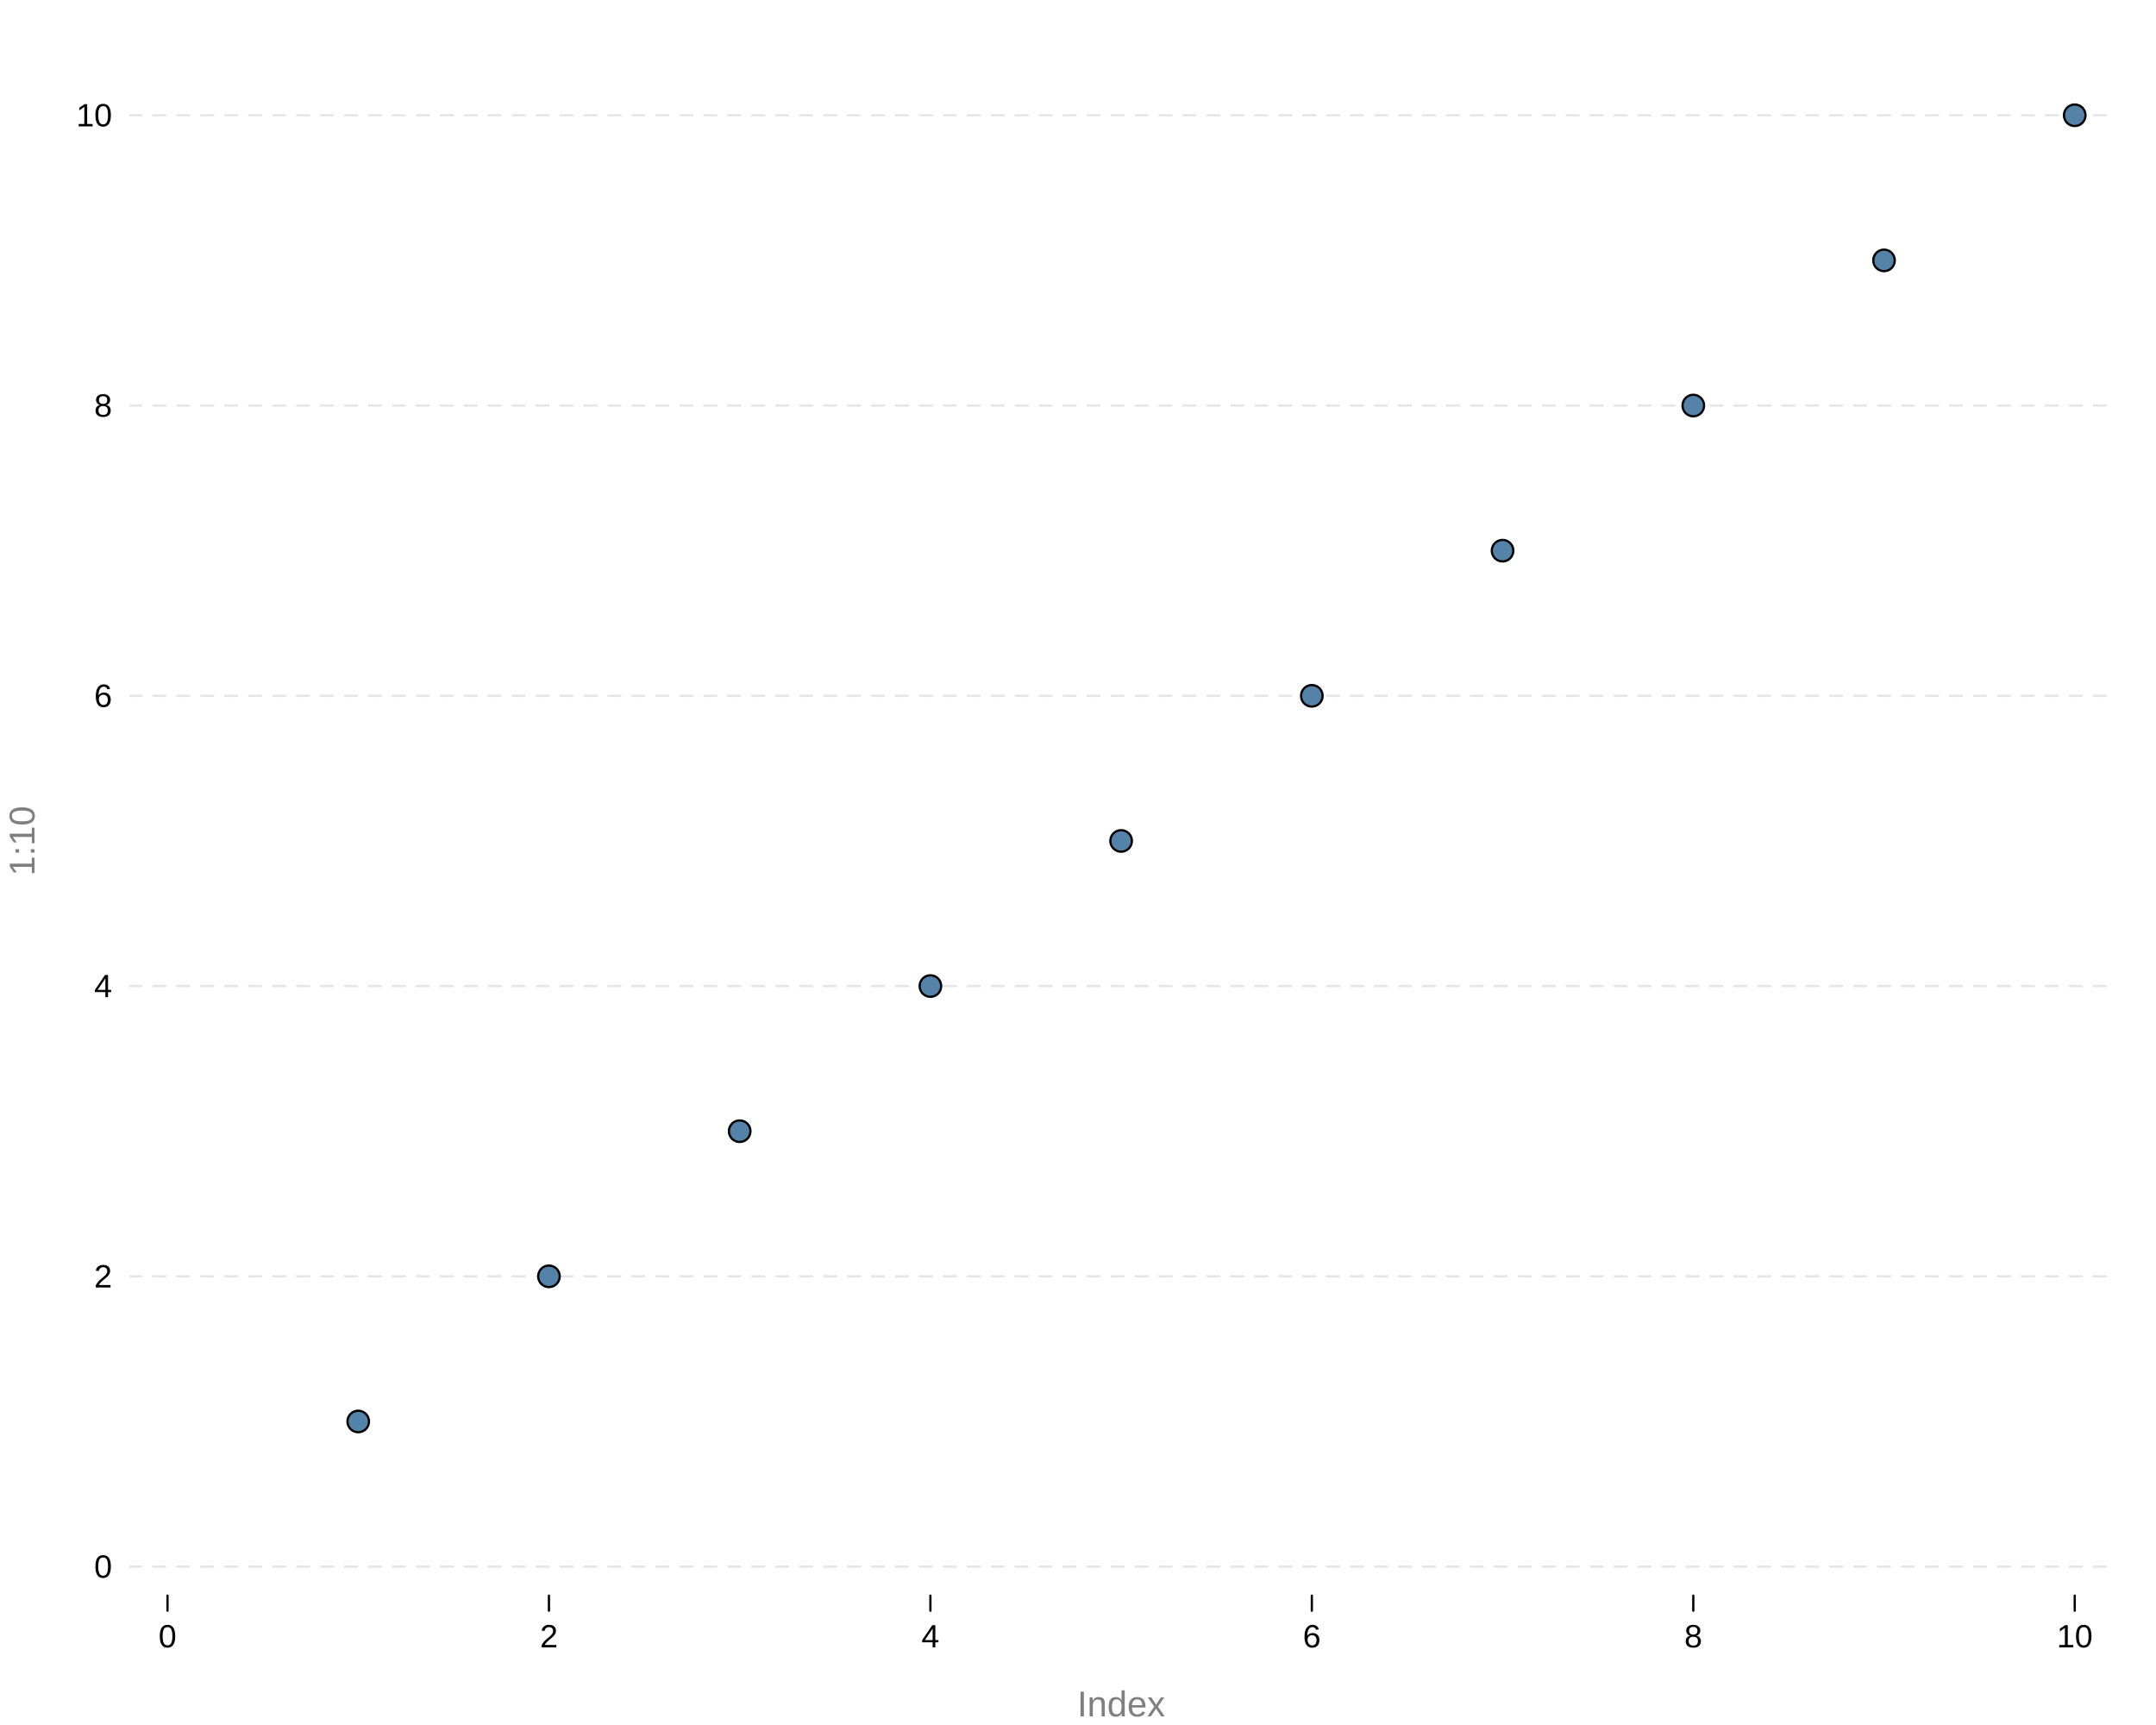
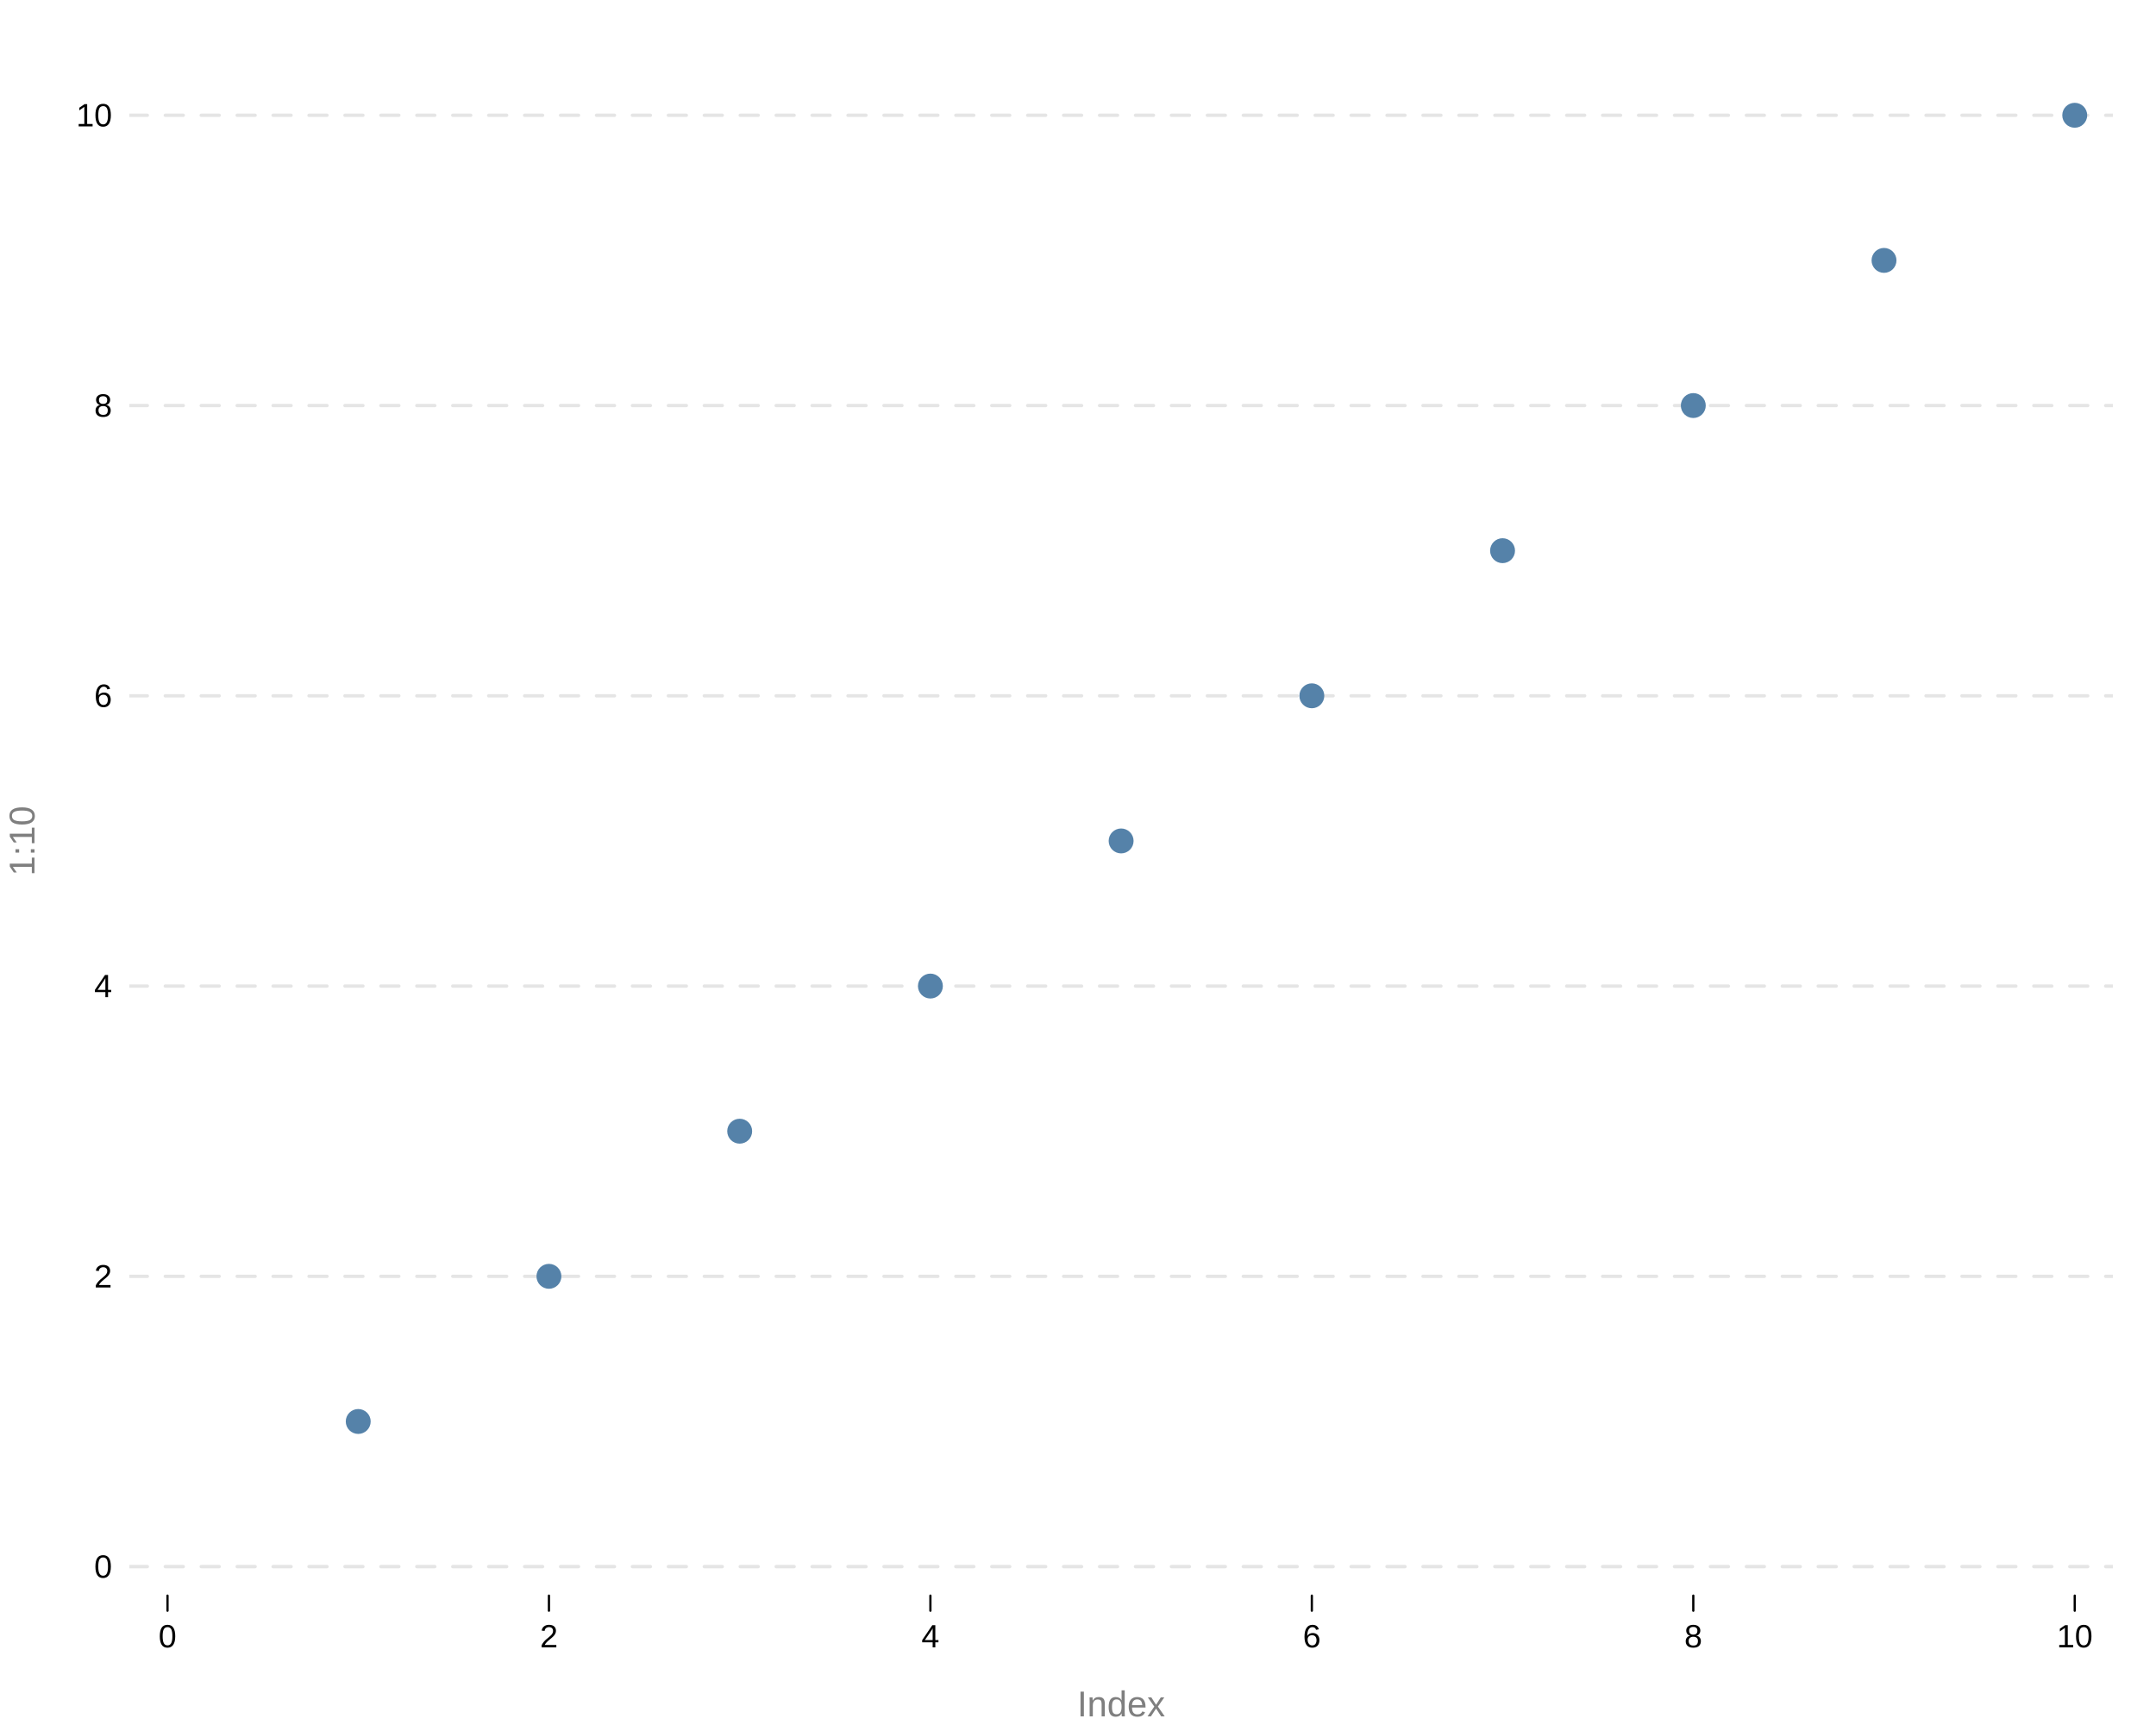
<svg xmlns="http://www.w3.org/2000/svg" viewBox="0 0 720.00 576.00">
  <defs>
    <style type="text/css">
    line, polyline, polygon, path, rect, circle {
      fill: none;
      stroke: #000000;
      stroke-linecap: round;
      stroke-linejoin: round;
      stroke-miterlimit: 10.00;
    }
  </style>
  </defs>
  <rect width="100%" height="100%" style="stroke: none; fill: #FFFFFF;" />
  <defs>
    <clipPath id="cpNDMuMjB8NzA1LjYwfDUzMi44MHwyOC44MA==">
      <rect x="43.20" y="28.80" width="662.40" height="504.00" />
    </clipPath>
  </defs>
-   <line x1="43.20" y1="523.11" x2="705.60" y2="523.11" style="stroke-width: 0.75; stroke: #E5E5E5; stroke-dasharray: 4.00,4.00;" clip-path="url(#cpNDMuMjB8NzA1LjYwfDUzMi44MHwyOC44MA==)" />
-   <line x1="43.20" y1="426.18" x2="705.60" y2="426.18" style="stroke-width: 0.75; stroke: #E5E5E5; stroke-dasharray: 4.00,4.00;" clip-path="url(#cpNDMuMjB8NzA1LjYwfDUzMi44MHwyOC44MA==)" />
-   <line x1="43.20" y1="329.26" x2="705.60" y2="329.26" style="stroke-width: 0.75; stroke: #E5E5E5; stroke-dasharray: 4.00,4.00;" clip-path="url(#cpNDMuMjB8NzA1LjYwfDUzMi44MHwyOC44MA==)" />
-   <line x1="43.20" y1="232.34" x2="705.60" y2="232.34" style="stroke-width: 0.75; stroke: #E5E5E5; stroke-dasharray: 4.00,4.00;" clip-path="url(#cpNDMuMjB8NzA1LjYwfDUzMi44MHwyOC44MA==)" />
-   <line x1="43.20" y1="135.42" x2="705.60" y2="135.42" style="stroke-width: 0.75; stroke: #E5E5E5; stroke-dasharray: 4.00,4.00;" clip-path="url(#cpNDMuMjB8NzA1LjYwfDUzMi44MHwyOC44MA==)" />
-   <line x1="43.20" y1="38.49" x2="705.60" y2="38.49" style="stroke-width: 0.75; stroke: #E5E5E5; stroke-dasharray: 4.00,4.00;" clip-path="url(#cpNDMuMjB8NzA1LjYwfDUzMi44MHwyOC44MA==)" />
-   <circle cx="119.63" cy="474.65" r="2.70pt" style="stroke-width: 0.75; fill: #5582A9;" clip-path="url(#cpNDMuMjB8NzA1LjYwfDUzMi44MHwyOC44MA==)" />
-   <circle cx="183.32" cy="426.18" r="2.70pt" style="stroke-width: 0.75; fill: #5582A9;" clip-path="url(#cpNDMuMjB8NzA1LjYwfDUzMi44MHwyOC44MA==)" />
-   <circle cx="247.02" cy="377.72" r="2.70pt" style="stroke-width: 0.75; fill: #5582A9;" clip-path="url(#cpNDMuMjB8NzA1LjYwfDUzMi44MHwyOC44MA==)" />
-   <circle cx="310.71" cy="329.26" r="2.70pt" style="stroke-width: 0.75; fill: #5582A9;" clip-path="url(#cpNDMuMjB8NzA1LjYwfDUzMi44MHwyOC44MA==)" />
-   <circle cx="374.40" cy="280.80" r="2.70pt" style="stroke-width: 0.75; fill: #5582A9;" clip-path="url(#cpNDMuMjB8NzA1LjYwfDUzMi44MHwyOC44MA==)" />
-   <circle cx="438.09" cy="232.34" r="2.70pt" style="stroke-width: 0.75; fill: #5582A9;" clip-path="url(#cpNDMuMjB8NzA1LjYwfDUzMi44MHwyOC44MA==)" />
-   <circle cx="501.78" cy="183.88" r="2.70pt" style="stroke-width: 0.75; fill: #5582A9;" clip-path="url(#cpNDMuMjB8NzA1LjYwfDUzMi44MHwyOC44MA==)" />
-   <circle cx="565.48" cy="135.42" r="2.70pt" style="stroke-width: 0.75; fill: #5582A9;" clip-path="url(#cpNDMuMjB8NzA1LjYwfDUzMi44MHwyOC44MA==)" />
-   <circle cx="629.17" cy="86.95" r="2.70pt" style="stroke-width: 0.75; fill: #5582A9;" clip-path="url(#cpNDMuMjB8NzA1LjYwfDUzMi44MHwyOC44MA==)" />
-   <circle cx="692.86" cy="38.49" r="2.70pt" style="stroke-width: 0.75; fill: #5582A9;" clip-path="url(#cpNDMuMjB8NzA1LjYwfDUzMi44MHwyOC44MA==)" />
+   <line x1="43.20" y1="523.11" x2="705.60" y2="523.11" style="stroke-width: 1.12; stroke: #E5E5E5; stroke-dasharray: 6.00,6.00;" clip-path="url(#cpNDMuMjB8NzA1LjYwfDUzMi44MHwyOC44MA==)" />
+   <line x1="43.20" y1="426.18" x2="705.60" y2="426.18" style="stroke-width: 1.12; stroke: #E5E5E5; stroke-dasharray: 6.00,6.00;" clip-path="url(#cpNDMuMjB8NzA1LjYwfDUzMi44MHwyOC44MA==)" />
+   <line x1="43.20" y1="329.26" x2="705.60" y2="329.26" style="stroke-width: 1.12; stroke: #E5E5E5; stroke-dasharray: 6.00,6.00;" clip-path="url(#cpNDMuMjB8NzA1LjYwfDUzMi44MHwyOC44MA==)" />
+   <line x1="43.20" y1="232.34" x2="705.60" y2="232.34" style="stroke-width: 1.12; stroke: #E5E5E5; stroke-dasharray: 6.00,6.00;" clip-path="url(#cpNDMuMjB8NzA1LjYwfDUzMi44MHwyOC44MA==)" />
+   <line x1="43.20" y1="135.42" x2="705.60" y2="135.42" style="stroke-width: 1.12; stroke: #E5E5E5; stroke-dasharray: 6.00,6.00;" clip-path="url(#cpNDMuMjB8NzA1LjYwfDUzMi44MHwyOC44MA==)" />
+   <line x1="43.20" y1="38.49" x2="705.60" y2="38.49" style="stroke-width: 1.12; stroke: #E5E5E5; stroke-dasharray: 6.00,6.00;" clip-path="url(#cpNDMuMjB8NzA1LjYwfDUzMi44MHwyOC44MA==)" />
+   <circle cx="119.63" cy="474.65" r="2.70pt" style="stroke-width: 1.12; stroke: #5582A9; fill: #5582A9;" clip-path="url(#cpNDMuMjB8NzA1LjYwfDUzMi44MHwyOC44MA==)" />
+   <circle cx="183.32" cy="426.18" r="2.70pt" style="stroke-width: 1.12; stroke: #5582A9; fill: #5582A9;" clip-path="url(#cpNDMuMjB8NzA1LjYwfDUzMi44MHwyOC44MA==)" />
+   <circle cx="247.02" cy="377.72" r="2.70pt" style="stroke-width: 1.12; stroke: #5582A9; fill: #5582A9;" clip-path="url(#cpNDMuMjB8NzA1LjYwfDUzMi44MHwyOC44MA==)" />
+   <circle cx="310.71" cy="329.26" r="2.70pt" style="stroke-width: 1.12; stroke: #5582A9; fill: #5582A9;" clip-path="url(#cpNDMuMjB8NzA1LjYwfDUzMi44MHwyOC44MA==)" />
+   <circle cx="374.40" cy="280.80" r="2.70pt" style="stroke-width: 1.12; stroke: #5582A9; fill: #5582A9;" clip-path="url(#cpNDMuMjB8NzA1LjYwfDUzMi44MHwyOC44MA==)" />
+   <circle cx="438.09" cy="232.34" r="2.70pt" style="stroke-width: 1.12; stroke: #5582A9; fill: #5582A9;" clip-path="url(#cpNDMuMjB8NzA1LjYwfDUzMi44MHwyOC44MA==)" />
+   <circle cx="501.78" cy="183.88" r="2.70pt" style="stroke-width: 1.12; stroke: #5582A9; fill: #5582A9;" clip-path="url(#cpNDMuMjB8NzA1LjYwfDUzMi44MHwyOC44MA==)" />
+   <circle cx="565.48" cy="135.42" r="2.70pt" style="stroke-width: 1.12; stroke: #5582A9; fill: #5582A9;" clip-path="url(#cpNDMuMjB8NzA1LjYwfDUzMi44MHwyOC44MA==)" />
+   <circle cx="629.17" cy="86.95" r="2.70pt" style="stroke-width: 1.12; stroke: #5582A9; fill: #5582A9;" clip-path="url(#cpNDMuMjB8NzA1LjYwfDUzMi44MHwyOC44MA==)" />
+   <circle cx="692.86" cy="38.49" r="2.70pt" style="stroke-width: 1.12; stroke: #5582A9; fill: #5582A9;" clip-path="url(#cpNDMuMjB8NzA1LjYwfDUzMi44MHwyOC44MA==)" />
  <defs>
    <clipPath id="cpMC4wMHw3MjAuMDB8NTc2LjAwfDAuMDA=">
      <rect x="0.00" y="0.00" width="720.00" height="576.00" />
    </clipPath>
  </defs>
  <g clip-path="url(#cpMC4wMHw3MjAuMDB8NTc2LjAwfDAuMDA=)">
    <text x="359.73" y="573.12" style="font-size: 12.00px; fill: #7F7F7F; font-family: Liberation Sans;" textLength="29.34px" lengthAdjust="spacingAndGlyphs">Index</text>
  </g>
  <g clip-path="url(#cpMC4wMHw3MjAuMDB8NTc2LjAwfDAuMDA=)">
    <text transform="translate(11.52,292.47) rotate(-90)" style="font-size: 12.00px; fill: #7F7F7F; font-family: Liberation Sans;" textLength="23.34px" lengthAdjust="spacingAndGlyphs">1:10</text>
  </g>
  <g clip-path="url(#cpMC4wMHw3MjAuMDB8NTc2LjAwfDAuMDA=)">
    <text x="31.44" y="526.82" style="font-size: 10.80px; font-family: Liberation Sans;" textLength="6.00px" lengthAdjust="spacingAndGlyphs">0</text>
  </g>
  <g clip-path="url(#cpMC4wMHw3MjAuMDB8NTc2LjAwfDAuMDA=)">
    <text x="31.44" y="429.90" style="font-size: 10.80px; font-family: Liberation Sans;" textLength="6.00px" lengthAdjust="spacingAndGlyphs">2</text>
  </g>
  <g clip-path="url(#cpMC4wMHw3MjAuMDB8NTc2LjAwfDAuMDA=)">
    <text x="31.44" y="332.97" style="font-size: 10.80px; font-family: Liberation Sans;" textLength="6.00px" lengthAdjust="spacingAndGlyphs">4</text>
  </g>
  <g clip-path="url(#cpMC4wMHw3MjAuMDB8NTc2LjAwfDAuMDA=)">
    <text x="31.44" y="236.05" style="font-size: 10.80px; font-family: Liberation Sans;" textLength="6.00px" lengthAdjust="spacingAndGlyphs">6</text>
  </g>
  <g clip-path="url(#cpMC4wMHw3MjAuMDB8NTc2LjAwfDAuMDA=)">
    <text x="31.44" y="139.13" style="font-size: 10.80px; font-family: Liberation Sans;" textLength="6.00px" lengthAdjust="spacingAndGlyphs">8</text>
  </g>
  <g clip-path="url(#cpMC4wMHw3MjAuMDB8NTc2LjAwfDAuMDA=)">
    <text x="25.44" y="42.20" style="font-size: 10.80px; font-family: Liberation Sans;" textLength="12.00px" lengthAdjust="spacingAndGlyphs">10</text>
  </g>
  <line x1="55.94" y1="532.80" x2="55.94" y2="537.84" style="stroke-width: 0.75;" clip-path="url(#cpMC4wMHw3MjAuMDB8NTc2LjAwfDAuMDA=)" />
  <line x1="183.32" y1="532.80" x2="183.32" y2="537.84" style="stroke-width: 0.75;" clip-path="url(#cpMC4wMHw3MjAuMDB8NTc2LjAwfDAuMDA=)" />
  <line x1="310.71" y1="532.80" x2="310.71" y2="537.84" style="stroke-width: 0.75;" clip-path="url(#cpMC4wMHw3MjAuMDB8NTc2LjAwfDAuMDA=)" />
  <line x1="438.09" y1="532.80" x2="438.09" y2="537.84" style="stroke-width: 0.75;" clip-path="url(#cpMC4wMHw3MjAuMDB8NTc2LjAwfDAuMDA=)" />
  <line x1="565.48" y1="532.80" x2="565.48" y2="537.84" style="stroke-width: 0.75;" clip-path="url(#cpMC4wMHw3MjAuMDB8NTc2LjAwfDAuMDA=)" />
  <line x1="692.86" y1="532.80" x2="692.86" y2="537.84" style="stroke-width: 0.75;" clip-path="url(#cpMC4wMHw3MjAuMDB8NTc2LjAwfDAuMDA=)" />
  <g clip-path="url(#cpMC4wMHw3MjAuMDB8NTc2LjAwfDAuMDA=)">
    <text x="52.94" y="550.08" style="font-size: 10.80px; font-family: Liberation Sans;" textLength="6.00px" lengthAdjust="spacingAndGlyphs">0</text>
  </g>
  <g clip-path="url(#cpMC4wMHw3MjAuMDB8NTc2LjAwfDAuMDA=)">
    <text x="180.32" y="550.08" style="font-size: 10.80px; font-family: Liberation Sans;" textLength="6.00px" lengthAdjust="spacingAndGlyphs">2</text>
  </g>
  <g clip-path="url(#cpMC4wMHw3MjAuMDB8NTc2LjAwfDAuMDA=)">
    <text x="307.71" y="550.08" style="font-size: 10.80px; font-family: Liberation Sans;" textLength="6.00px" lengthAdjust="spacingAndGlyphs">4</text>
  </g>
  <g clip-path="url(#cpMC4wMHw3MjAuMDB8NTc2LjAwfDAuMDA=)">
    <text x="435.09" y="550.08" style="font-size: 10.80px; font-family: Liberation Sans;" textLength="6.00px" lengthAdjust="spacingAndGlyphs">6</text>
  </g>
  <g clip-path="url(#cpMC4wMHw3MjAuMDB8NTc2LjAwfDAuMDA=)">
    <text x="562.48" y="550.08" style="font-size: 10.80px; font-family: Liberation Sans;" textLength="6.00px" lengthAdjust="spacingAndGlyphs">8</text>
  </g>
  <g clip-path="url(#cpMC4wMHw3MjAuMDB8NTc2LjAwfDAuMDA=)">
    <text x="686.86" y="550.08" style="font-size: 10.80px; font-family: Liberation Sans;" textLength="12.00px" lengthAdjust="spacingAndGlyphs">10</text>
  </g>
</svg>
